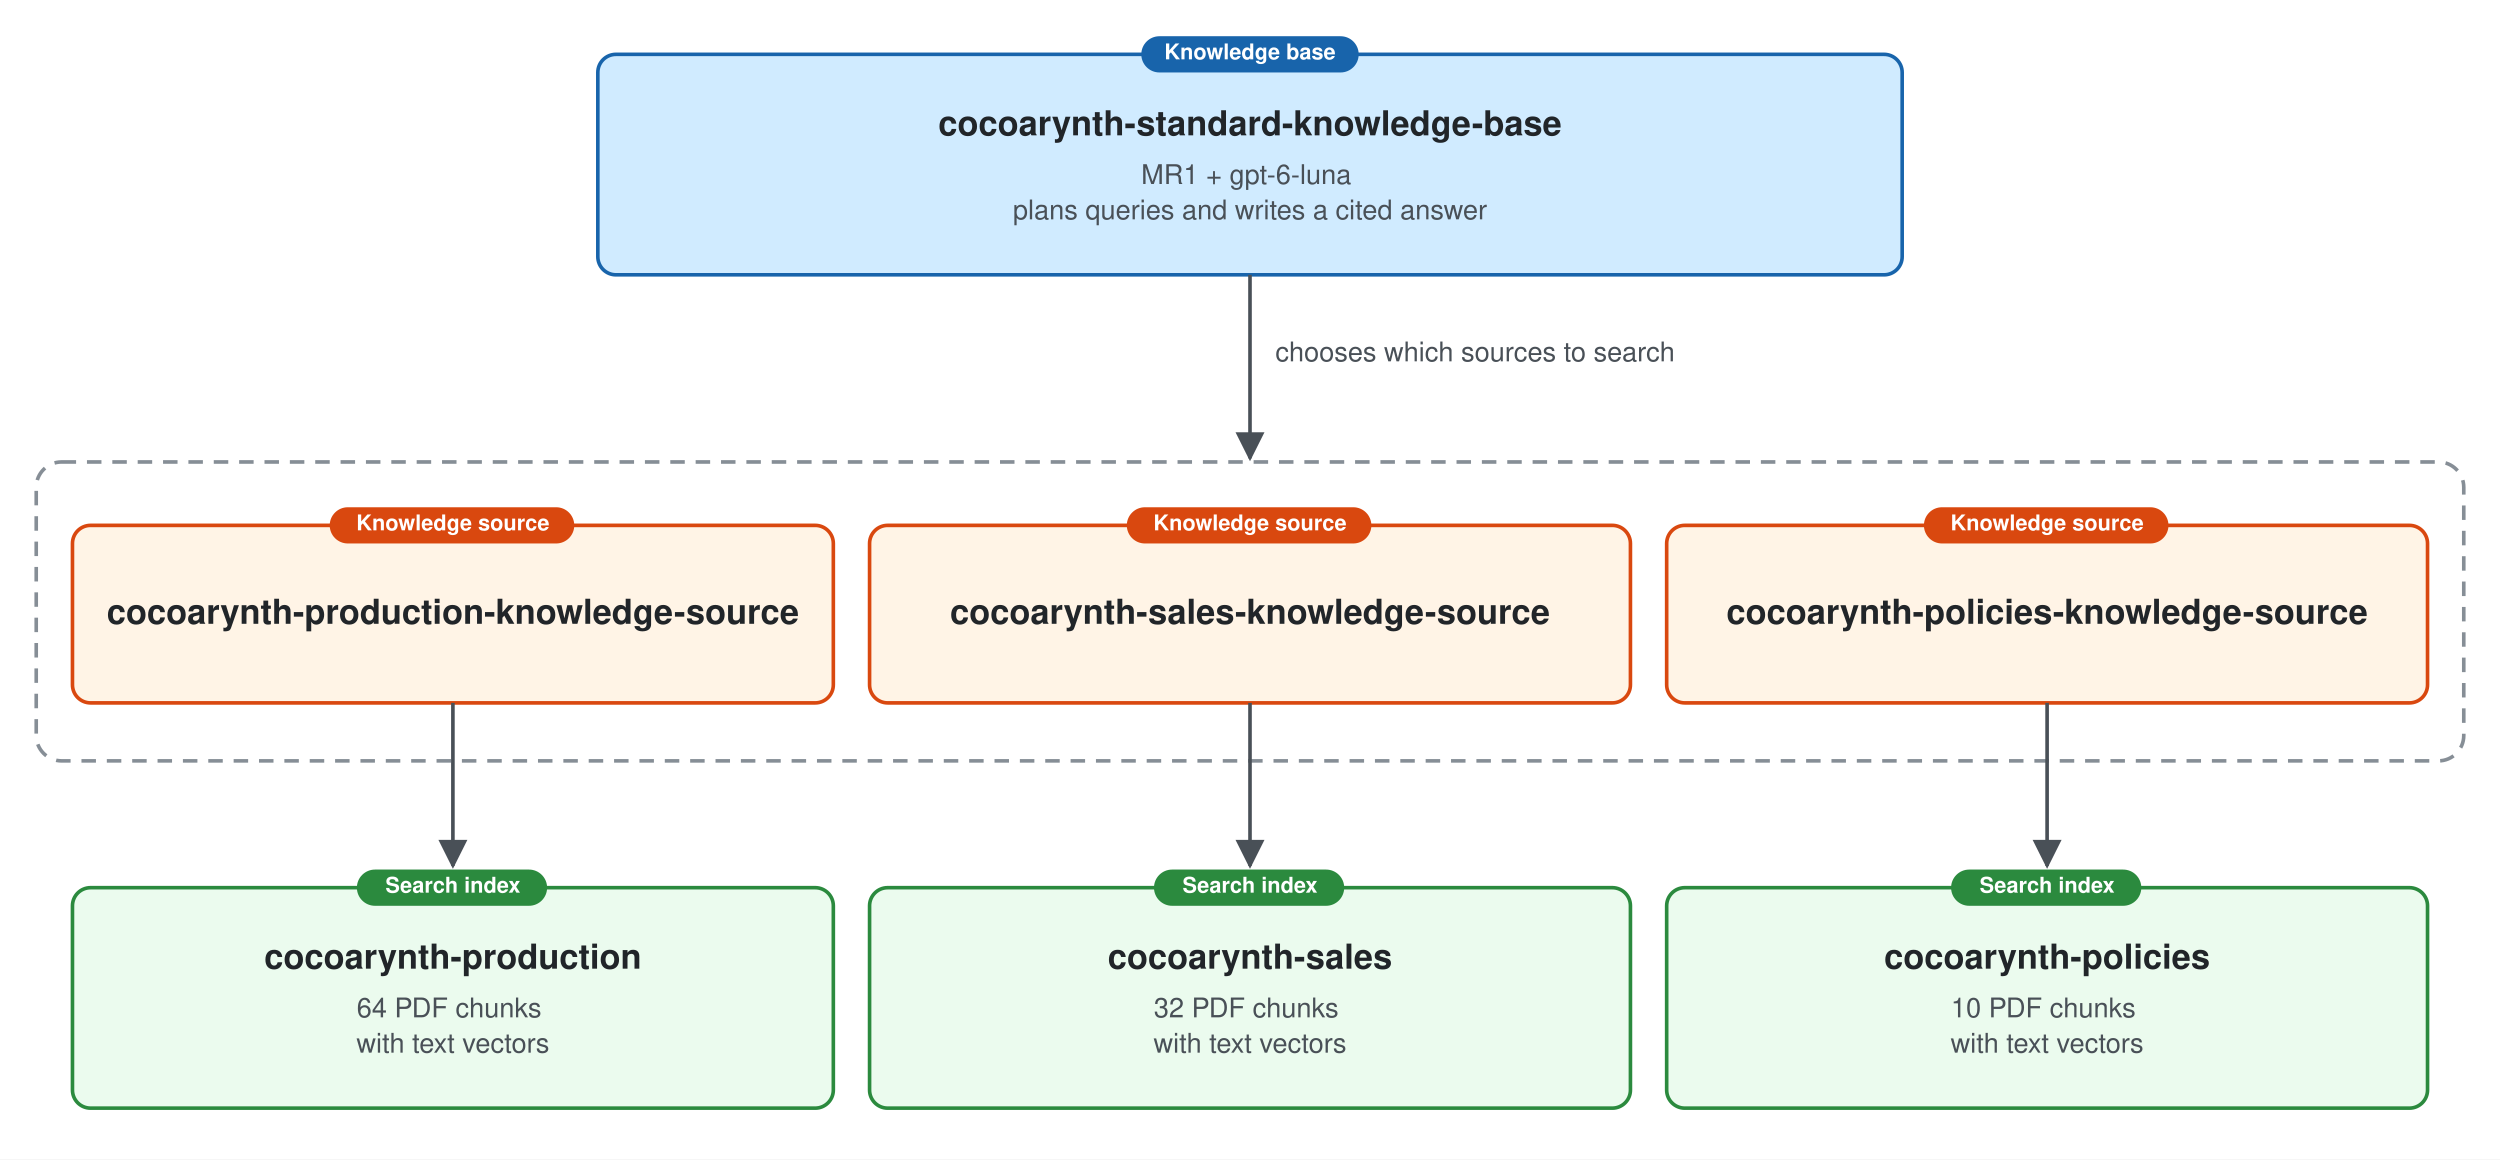
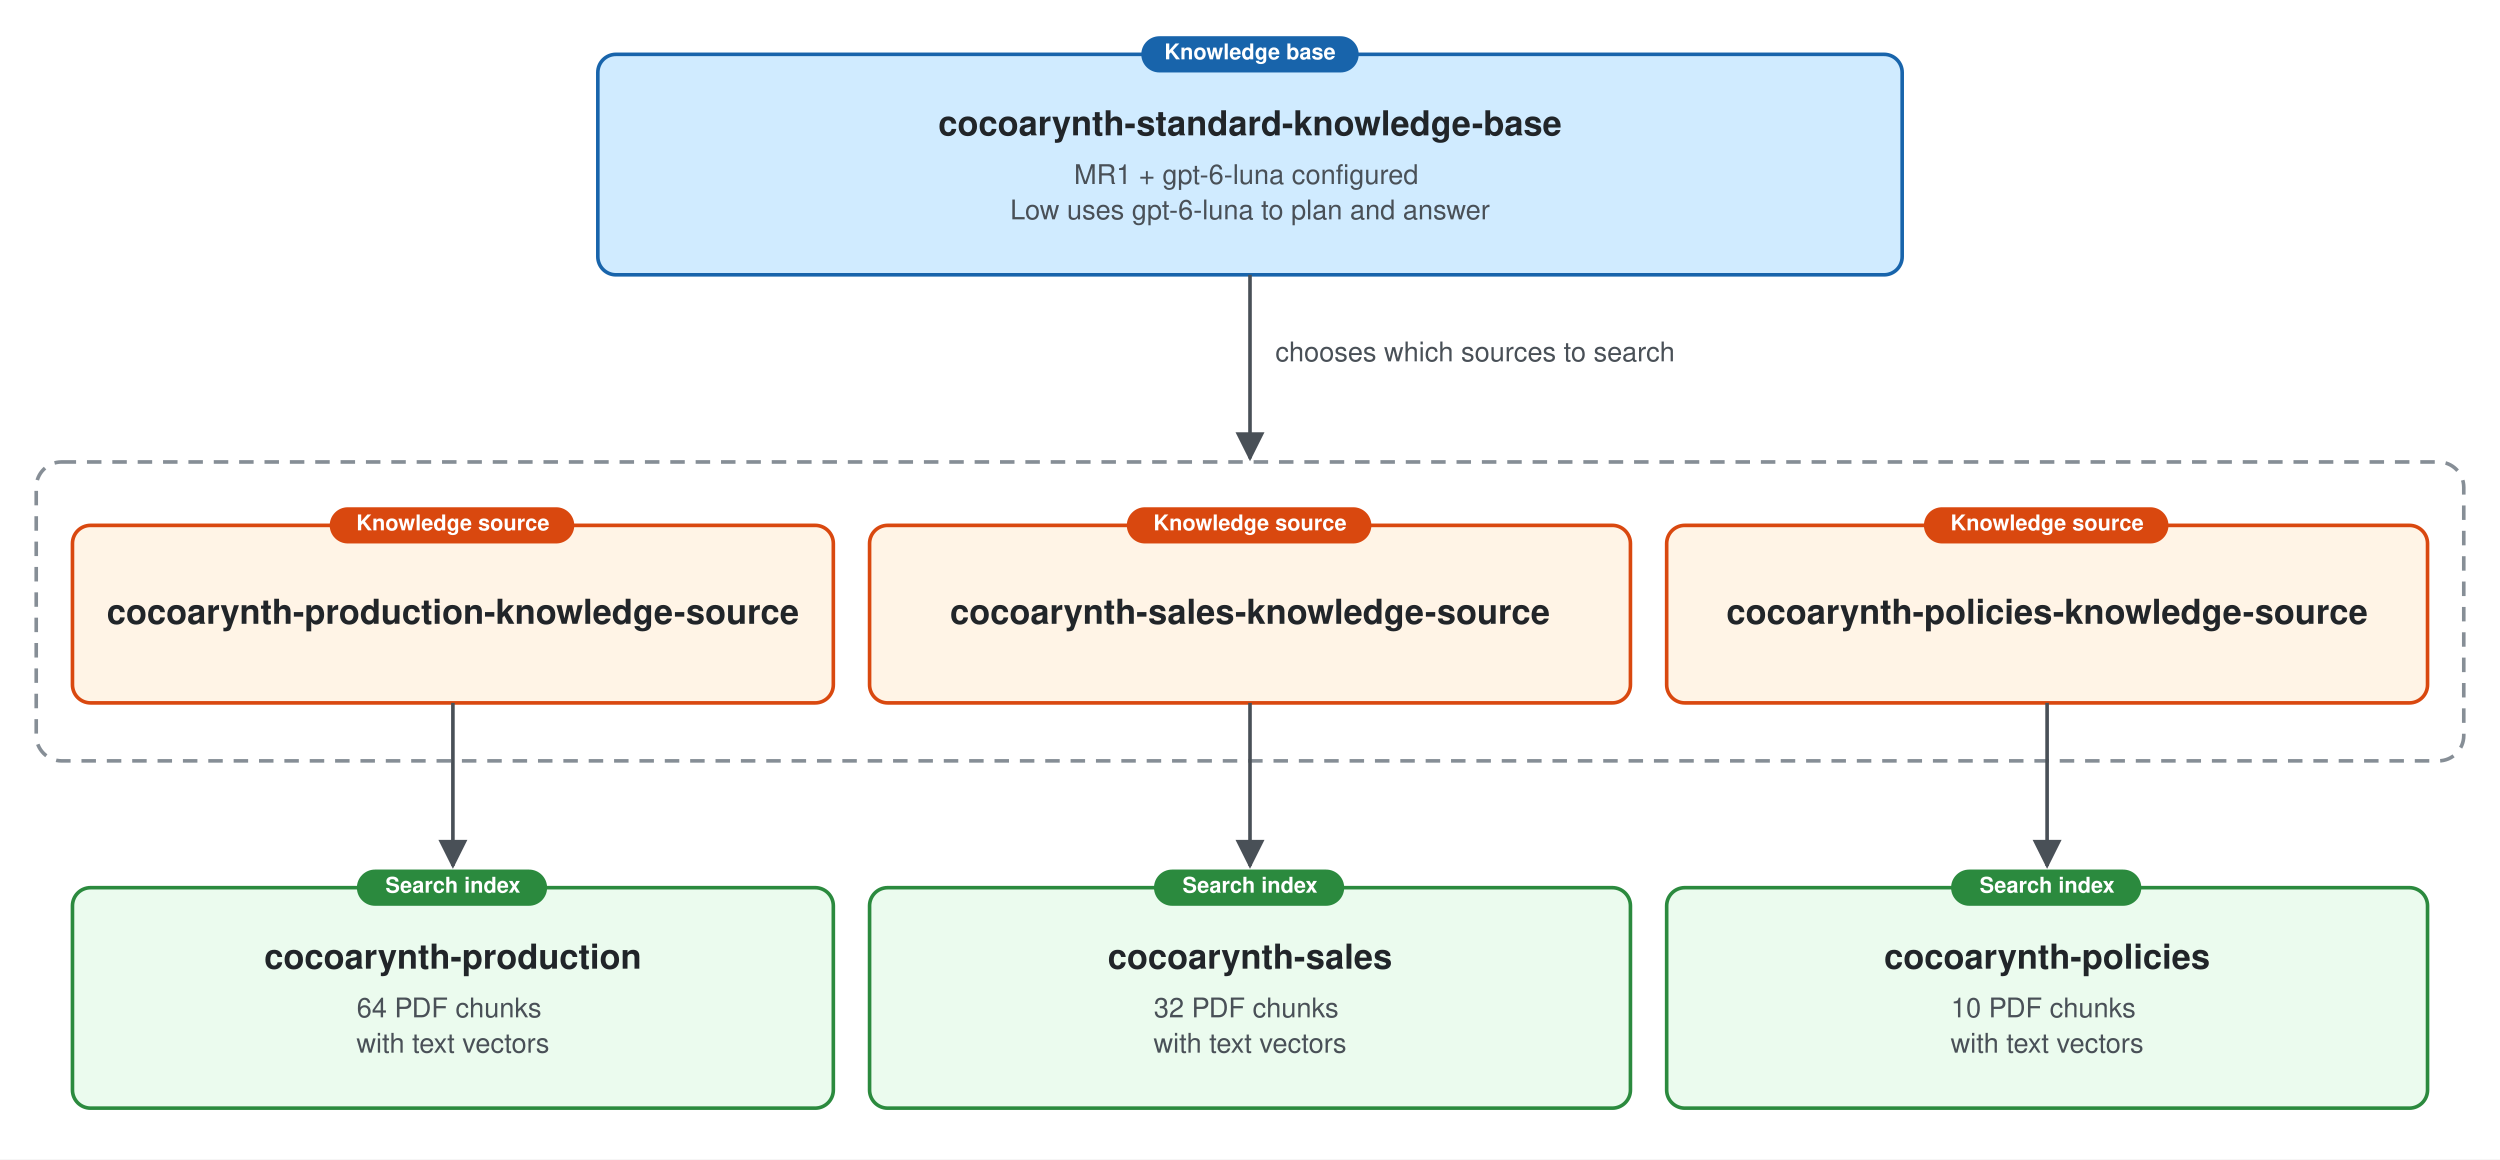
<svg xmlns="http://www.w3.org/2000/svg" viewBox="0 0 1380 640" width="1380" height="640" font-family="Segoe UI, Helvetica, Arial, sans-serif" role="img">
  <defs>
    <marker id="arrow" viewBox="0 0 10 10" refX="9" refY="5" markerWidth="8" markerHeight="8" orient="auto-start-reverse">
      <path d="M 0 0 L 10 5 L 0 10 z" fill="#495057" />
    </marker>
  </defs>
  <rect width="1380" height="640" fill="#ffffff" />
  <rect x="330" y="30" width="720" height="121.7" rx="10" fill="#d0ebff" stroke="#1864ab" stroke-width="2" />
  <text x="690.0" y="66.0" font-size="19" font-weight="600" fill="#212529" text-anchor="middle" dominant-baseline="hanging">
    <tspan x="690.0" dy="0">cocoarynth-standard-knowledge-base</tspan>
  </text>
  <text x="690.0" y="94.7" font-size="15" font-weight="normal" fill="#495057" text-anchor="middle" dominant-baseline="hanging">
-     <tspan x="690.0" dy="0">MR1 + gpt-6-luna</tspan>
-     <tspan x="690.0" dy="19.5">plans queries and writes a cited answer</tspan>
+     <tspan x="690.0" dy="0">MR1 + gpt-6-luna configured</tspan>
+     <tspan x="690.0" dy="19.5">Low uses gpt-6-luna to plan and answer</tspan>
  </text>
  <rect x="630" y="20.0" width="120" height="20" rx="10.0" fill="#1864ab" />
  <text x="690" y="30" font-size="12" font-weight="600" fill="#ffffff" text-anchor="middle" dominant-baseline="central">Knowledge base</text>
  <rect x="20" y="255" width="1340" height="165" rx="14" fill="none" stroke="#868e96" stroke-width="2" stroke-dasharray="8 6" />
  <rect x="40" y="290" width="420" height="98" rx="10" fill="#fff4e6" stroke="#d9480f" stroke-width="2" />
  <text x="250.0" y="335.65" font-size="19" font-weight="600" fill="#212529" text-anchor="middle" dominant-baseline="hanging">
    <tspan x="250.0" dy="0">cocoarynth-production-knowledge-source</tspan>
  </text>
  <rect x="182" y="280.0" width="135" height="20" rx="10.0" fill="#d9480f" />
  <text x="250" y="290" font-size="12" font-weight="600" fill="#ffffff" text-anchor="middle" dominant-baseline="central">Knowledge source</text>
  <rect x="40" y="490" width="420" height="121.7" rx="10" fill="#ebfbee" stroke="#2b8a3e" stroke-width="2" />
  <text x="250.0" y="526.0" font-size="19" font-weight="600" fill="#212529" text-anchor="middle" dominant-baseline="hanging">
    <tspan x="250.0" dy="0">cocoarynth-production</tspan>
  </text>
  <text x="250.0" y="554.7" font-size="15" font-weight="normal" fill="#495057" text-anchor="middle" dominant-baseline="hanging">
    <tspan x="250.0" dy="0">64 PDF chunks</tspan>
    <tspan x="250.0" dy="19.5">with text vectors</tspan>
  </text>
  <rect x="197" y="480.0" width="105" height="20" rx="10.0" fill="#2b8a3e" />
  <text x="250" y="490" font-size="12" font-weight="600" fill="#ffffff" text-anchor="middle" dominant-baseline="central">Search index</text>
  <path d="M 250.0 388 L 250.0 478.0" fill="none" stroke="#495057" stroke-width="2" marker-end="url(#arrow)" />
  <rect x="480" y="290" width="420" height="98" rx="10" fill="#fff4e6" stroke="#d9480f" stroke-width="2" />
  <text x="690.0" y="335.65" font-size="19" font-weight="600" fill="#212529" text-anchor="middle" dominant-baseline="hanging">
    <tspan x="690.0" dy="0">cocoarynth-sales-knowledge-source</tspan>
  </text>
  <rect x="622" y="280.0" width="135" height="20" rx="10.0" fill="#d9480f" />
  <text x="690" y="290" font-size="12" font-weight="600" fill="#ffffff" text-anchor="middle" dominant-baseline="central">Knowledge source</text>
  <rect x="480" y="490" width="420" height="121.7" rx="10" fill="#ebfbee" stroke="#2b8a3e" stroke-width="2" />
  <text x="690.0" y="526.0" font-size="19" font-weight="600" fill="#212529" text-anchor="middle" dominant-baseline="hanging">
    <tspan x="690.0" dy="0">cocoarynth-sales</tspan>
  </text>
  <text x="690.0" y="554.7" font-size="15" font-weight="normal" fill="#495057" text-anchor="middle" dominant-baseline="hanging">
    <tspan x="690.0" dy="0">32 PDF chunks</tspan>
    <tspan x="690.0" dy="19.5">with text vectors</tspan>
  </text>
  <rect x="637" y="480.0" width="105" height="20" rx="10.0" fill="#2b8a3e" />
  <text x="690" y="490" font-size="12" font-weight="600" fill="#ffffff" text-anchor="middle" dominant-baseline="central">Search index</text>
  <path d="M 690.0 388 L 690.0 478.0" fill="none" stroke="#495057" stroke-width="2" marker-end="url(#arrow)" />
  <rect x="920" y="290" width="420" height="98" rx="10" fill="#fff4e6" stroke="#d9480f" stroke-width="2" />
  <text x="1130.0" y="335.65" font-size="19" font-weight="600" fill="#212529" text-anchor="middle" dominant-baseline="hanging">
    <tspan x="1130.0" dy="0">cocoarynth-policies-knowledge-source</tspan>
  </text>
  <rect x="1062" y="280.0" width="135" height="20" rx="10.0" fill="#d9480f" />
  <text x="1130" y="290" font-size="12" font-weight="600" fill="#ffffff" text-anchor="middle" dominant-baseline="central">Knowledge source</text>
  <rect x="920" y="490" width="420" height="121.7" rx="10" fill="#ebfbee" stroke="#2b8a3e" stroke-width="2" />
  <text x="1130.0" y="526.0" font-size="19" font-weight="600" fill="#212529" text-anchor="middle" dominant-baseline="hanging">
    <tspan x="1130.0" dy="0">cocoarynth-policies</tspan>
  </text>
  <text x="1130.0" y="554.7" font-size="15" font-weight="normal" fill="#495057" text-anchor="middle" dominant-baseline="hanging">
    <tspan x="1130.0" dy="0">10 PDF chunks</tspan>
    <tspan x="1130.0" dy="19.5">with text vectors</tspan>
  </text>
  <rect x="1077" y="480.0" width="105" height="20" rx="10.0" fill="#2b8a3e" />
  <text x="1130" y="490" font-size="12" font-weight="600" fill="#ffffff" text-anchor="middle" dominant-baseline="central">Search index</text>
  <path d="M 1130.0 388 L 1130.0 478.0" fill="none" stroke="#495057" stroke-width="2" marker-end="url(#arrow)" />
  <path d="M 690.0 151.7 L 690.0 253" fill="none" stroke="#495057" stroke-width="2" marker-end="url(#arrow)" />
  <text x="704.0" y="192.6" font-size="15" font-weight="normal" fill="#495057" text-anchor="start" dominant-baseline="hanging">
    <tspan x="704.0" dy="0">chooses which sources to search</tspan>
  </text>
</svg>
